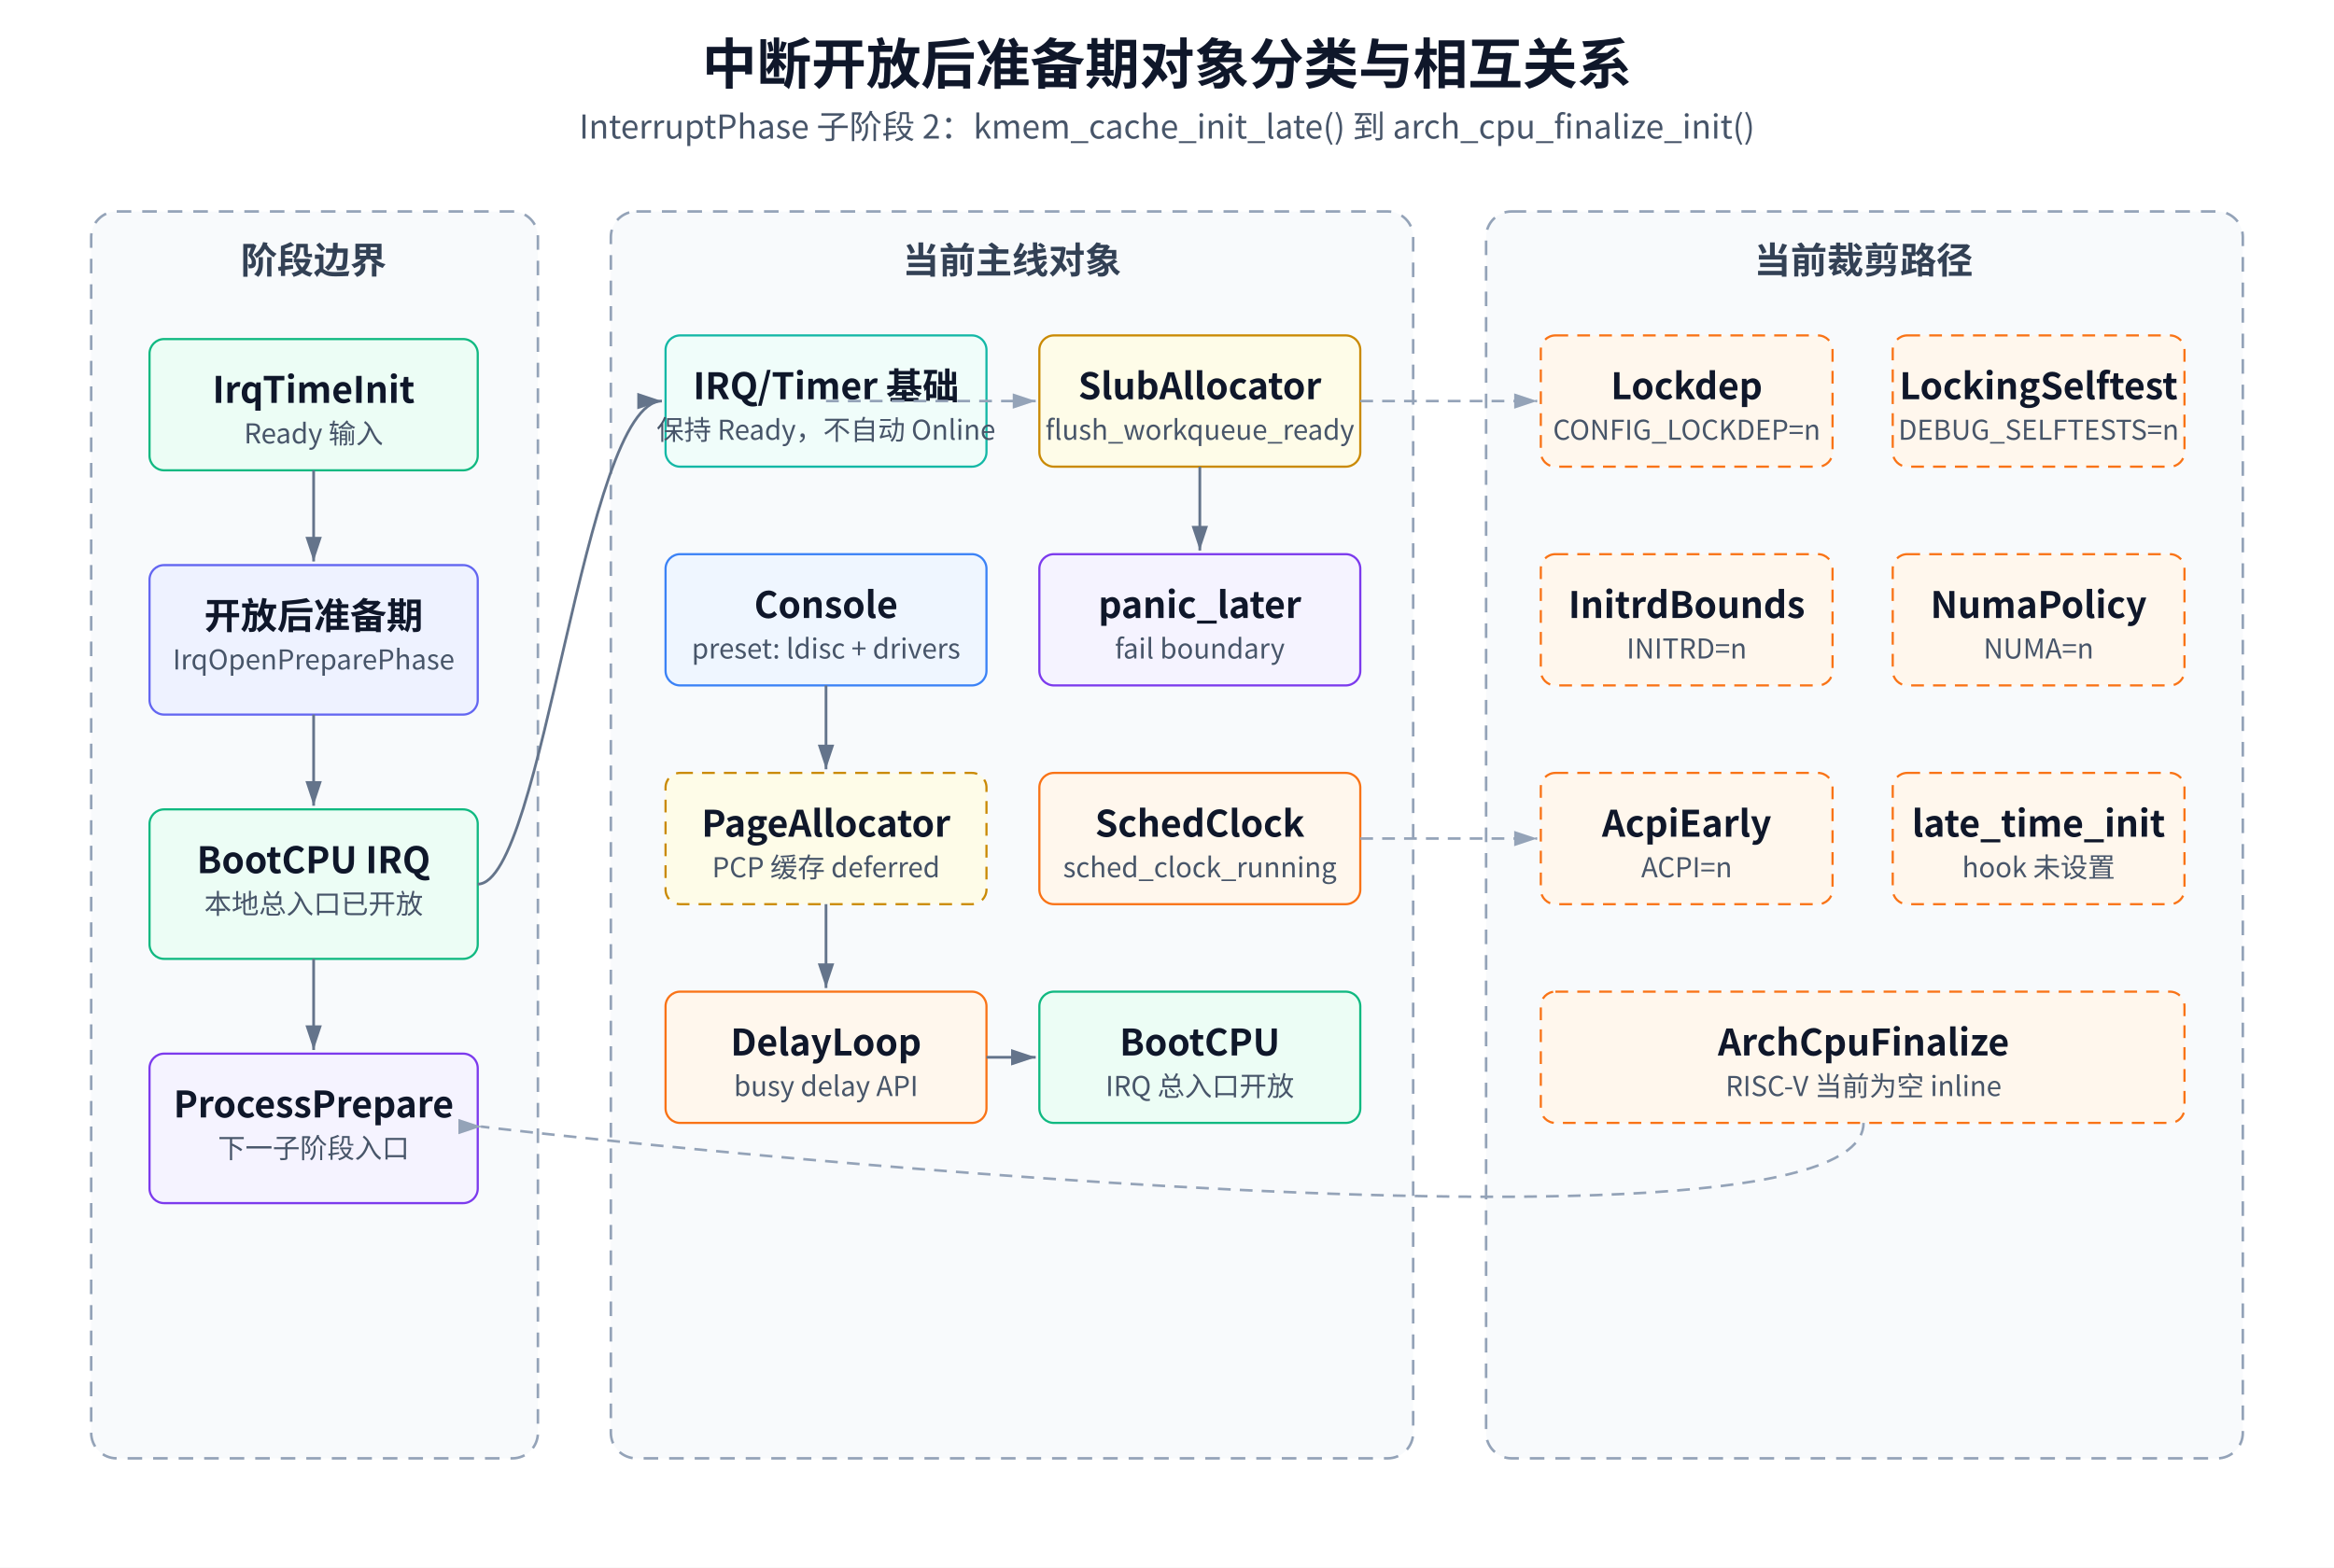
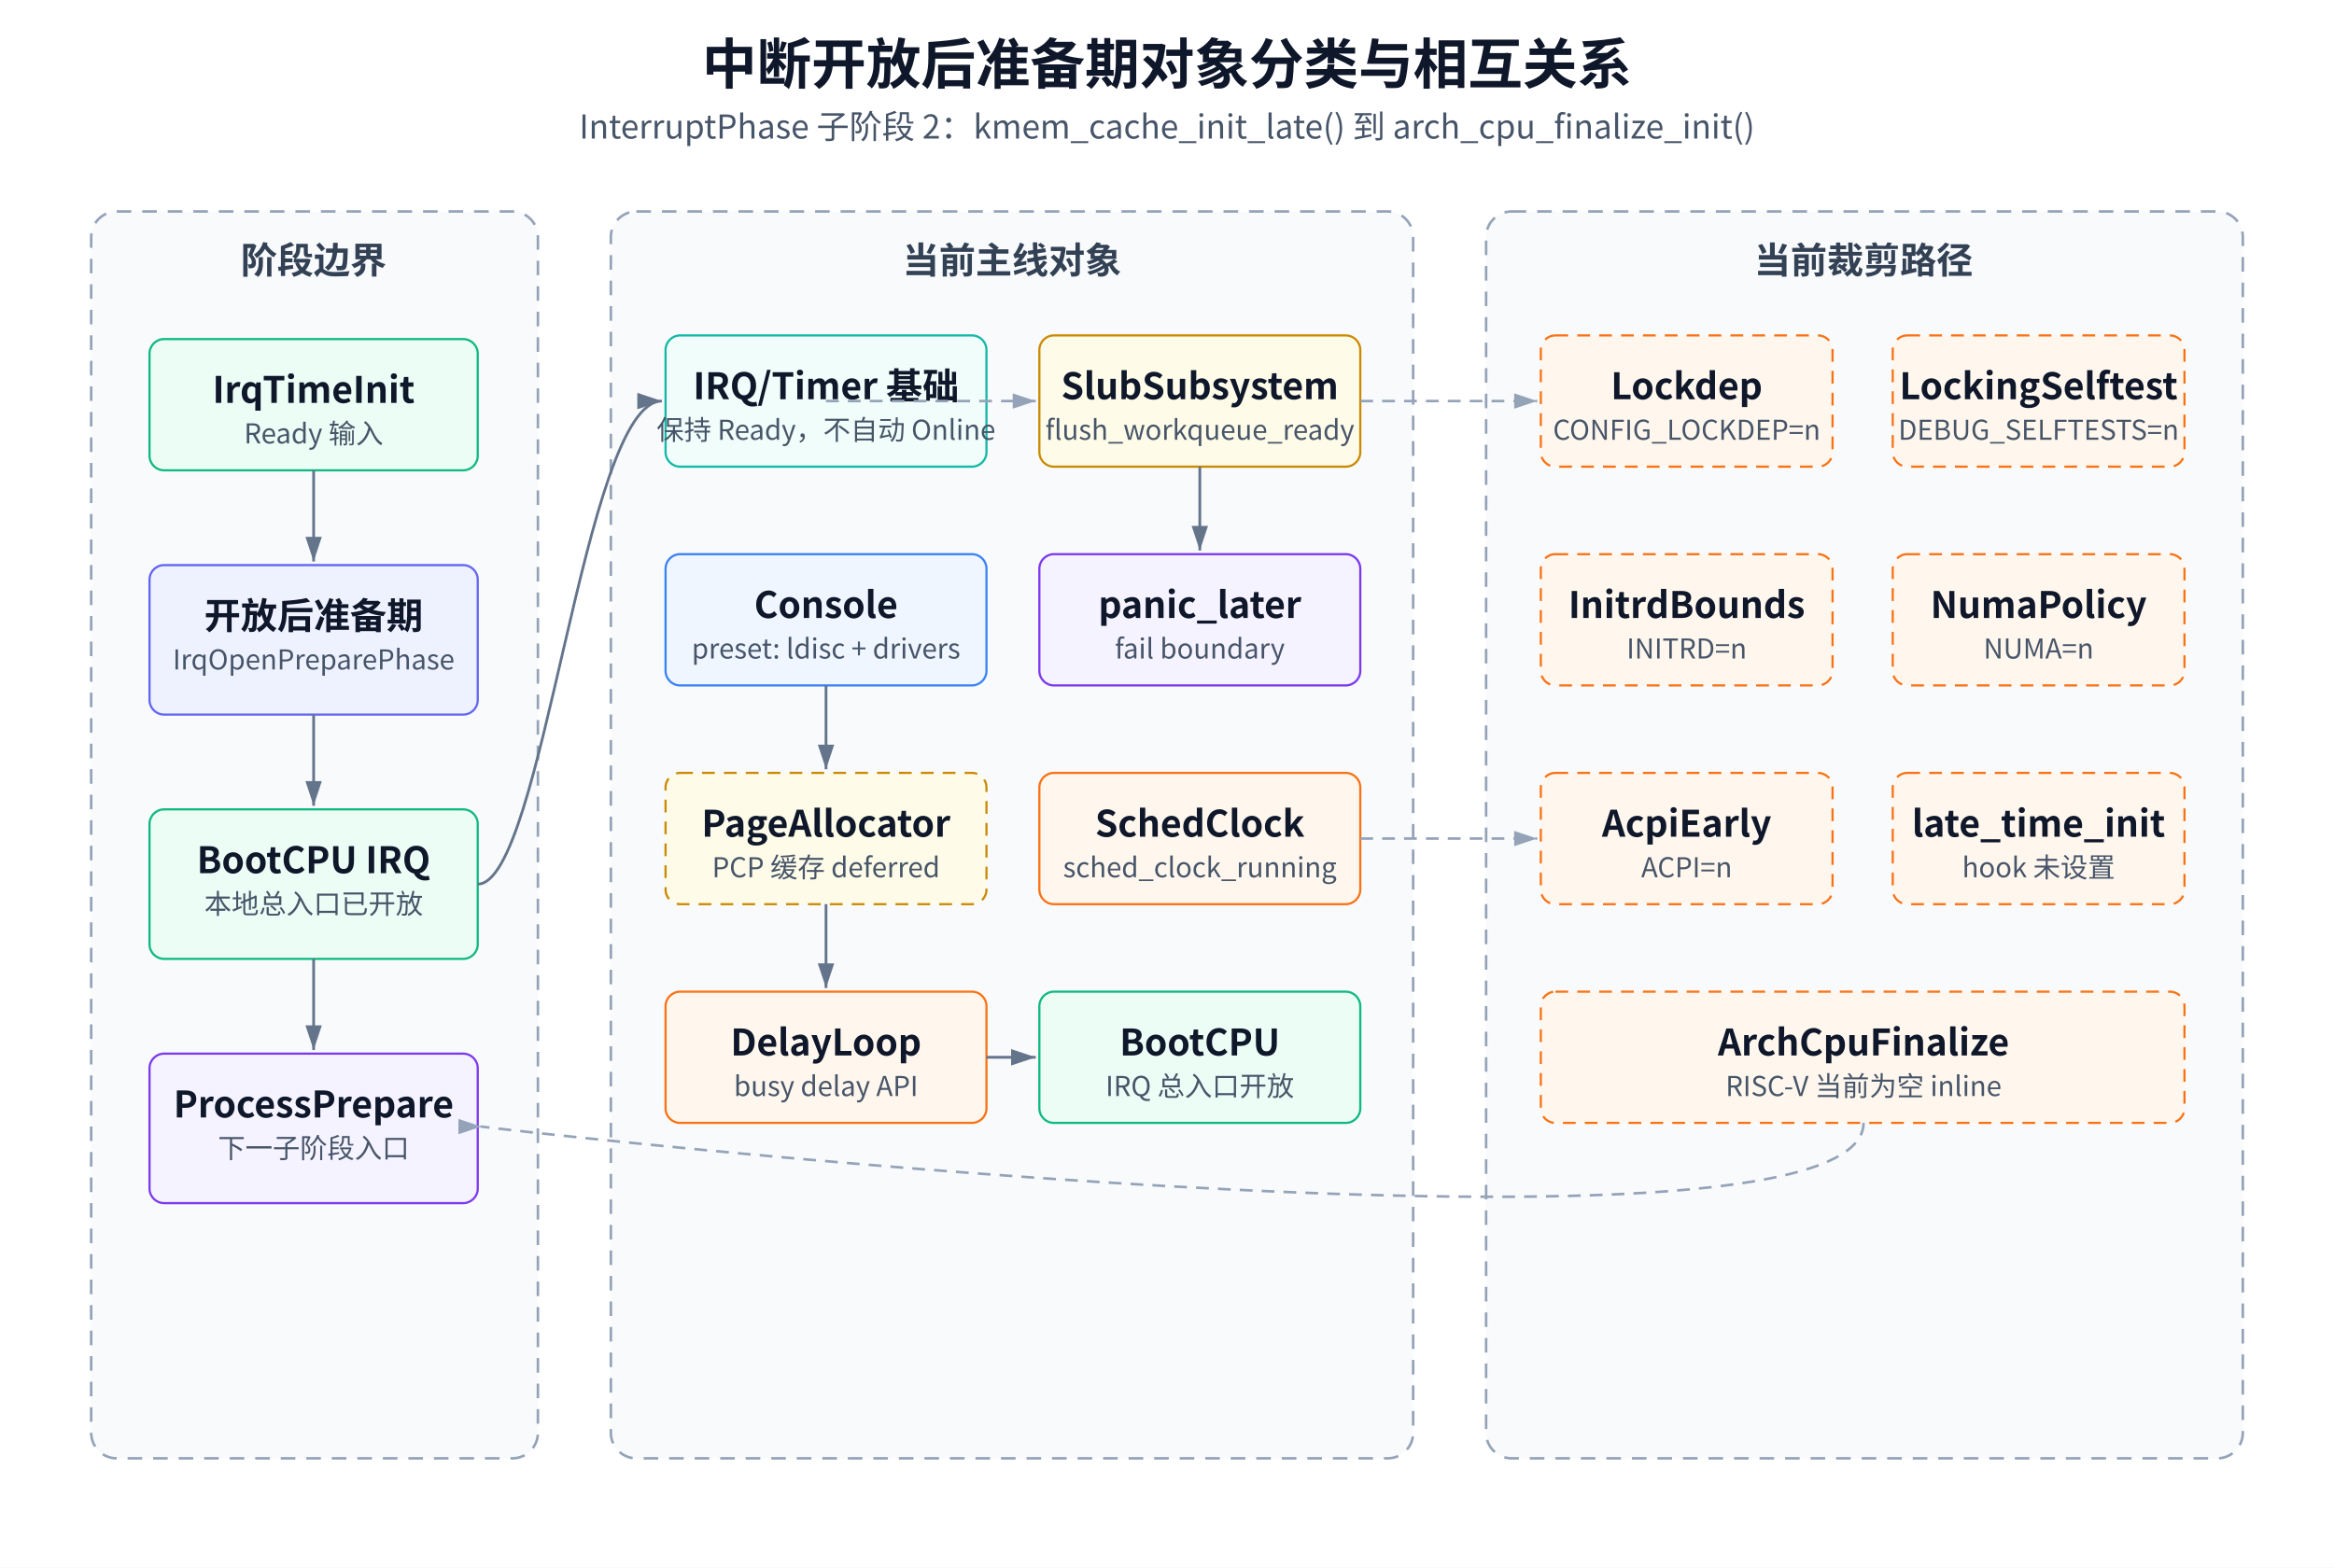
<svg xmlns="http://www.w3.org/2000/svg" width="1280" height="860" viewBox="0 0 1280 860" role="img" aria-labelledby="title desc">
  <defs>
    <style>
      text { font-family: "Microsoft YaHei", "Noto Sans CJK SC", "Source Han Sans SC", Arial, sans-serif; fill: #0f172a; }
      .title { font-size: 30px; font-weight: 600; }
      .subtitle { font-size: 18px; fill: #475569; }
      .group { fill: #f8fafc; stroke: #94a3b8; stroke-width: 1.4; stroke-dasharray: 8 6; }
      .box { fill: #ffffff; stroke: #334155; stroke-width: 1.2; }
      .phase { fill: #eef2ff; stroke: #6366f1; }
      .ready { fill: #ecfdf5; stroke: #10b981; }
      .irq { fill: #f0fdfa; stroke: #14b8a6; }
      .mm { fill: #fefce8; stroke: #ca8a04; }
      .console { fill: #eff6ff; stroke: #3b82f6; }
      .time { fill: #fff7ed; stroke: #f97316; }
      .trimmed { fill: #fff7ed; stroke: #f97316; stroke-dasharray: 7 5; }
      .deferred { fill: #fefce8; stroke: #ca8a04; stroke-dasharray: 7 5; }
      .checkpoint { fill: #f5f3ff; stroke: #7c3aed; }
      .label { font-size: 20px; font-weight: 600; dominant-baseline: middle; }
      .small { font-size: 15px; fill: #475569; dominant-baseline: middle; }
      .group-title { font-size: 20px; font-weight: 600; fill: #334155; }
      .edge { stroke: #64748b; stroke-width: 1.5; fill: none; marker-end: url(#arrow); }
      .edge-dash { stroke: #94a3b8; stroke-width: 1.4; fill: none; stroke-dasharray: 7 5; marker-end: url(#arrow2); }
    </style>
    <marker id="arrow" markerWidth="10" markerHeight="10" refX="9" refY="3" orient="auto" markerUnits="strokeWidth">
      <path d="M0,0 L0,6 L9,3 z" fill="#64748b" />
    </marker>
    <marker id="arrow2" markerWidth="10" markerHeight="10" refX="9" refY="3" orient="auto" markerUnits="strokeWidth">
      <path d="M0,0 L0,6 L9,3 z" fill="#94a3b8" />
    </marker>
  </defs>
  <rect x="0" y="0" width="1280" height="860" fill="#ffffff" />
  <text x="640" y="46" text-anchor="middle" class="title">中断开放后准备期对象分类与相互关系</text>
  <text x="640" y="76" text-anchor="middle" class="subtitle">InterruptPhase 子阶段 2：kmem_cache_init_late() 到 arch_cpu_finalize_init()</text>
  <rect x="50" y="116" width="245" height="684" rx="14" class="group" />
  <text x="172" y="150" text-anchor="middle" class="group-title">阶段边界</text>
  <rect x="82" y="186" width="180" height="72" rx="8" class="box ready" />
  <text x="172" y="214" text-anchor="middle" class="label">IrqTimeInit</text>
  <text x="172" y="238" text-anchor="middle" class="small">Ready 输入</text>
  <rect x="82" y="310" width="180" height="82" rx="8" class="box phase" />
  <text x="172" y="338" text-anchor="middle" class="label">开放后准备期</text>
  <text x="172" y="362" text-anchor="middle" class="small">IrqOpenPreparePhase</text>
  <rect x="82" y="444" width="180" height="82" rx="8" class="box ready" />
  <text x="172" y="472" text-anchor="middle" class="label">BootCPU IRQ</text>
  <text x="172" y="496" text-anchor="middle" class="small">本地总入口已开放</text>
  <rect x="82" y="578" width="180" height="82" rx="8" class="box checkpoint" />
  <text x="172" y="606" text-anchor="middle" class="label">ProcessPrepare</text>
  <text x="172" y="630" text-anchor="middle" class="small">下一子阶段入口</text>
  <path d="M172 258 L172 308" class="edge" />
  <path d="M172 392 L172 442" class="edge" />
  <path d="M172 526 L172 576" class="edge" />
  <rect x="335" y="116" width="440" height="684" rx="14" class="group" />
  <text x="555" y="150" text-anchor="middle" class="group-title">当前主线对象</text>
  <rect x="365" y="184" width="176" height="72" rx="8" class="box irq" />
  <text x="453" y="212" text-anchor="middle" class="label">IRQ/Timer 基础</text>
  <text x="453" y="236" text-anchor="middle" class="small">保持 Ready，不自动 Online</text>
  <rect x="570" y="184" width="176" height="72" rx="8" class="box mm" />
-   <text x="658" y="212" text-anchor="middle" class="label">SlubAllocator</text>
+   <text x="658" y="212" text-anchor="middle" class="label">SlubSubsystem</text>
  <text x="658" y="236" text-anchor="middle" class="small">flush_workqueue_ready</text>
  <rect x="365" y="304" width="176" height="72" rx="8" class="box console" />
  <text x="453" y="332" text-anchor="middle" class="label">Console</text>
  <text x="453" y="356" text-anchor="middle" class="small">preset: ldisc + drivers</text>
  <rect x="570" y="304" width="176" height="72" rx="8" class="box checkpoint" />
  <text x="658" y="332" text-anchor="middle" class="label">panic_later</text>
  <text x="658" y="356" text-anchor="middle" class="small">fail boundary</text>
  <rect x="365" y="424" width="176" height="72" rx="8" class="box deferred" />
  <text x="453" y="452" text-anchor="middle" class="label">PageAllocator</text>
  <text x="453" y="476" text-anchor="middle" class="small">PCP 缓存 deferred</text>
  <rect x="570" y="424" width="176" height="72" rx="8" class="box time" />
  <text x="658" y="452" text-anchor="middle" class="label">SchedClock</text>
  <text x="658" y="476" text-anchor="middle" class="small">sched_clock_running</text>
  <rect x="365" y="544" width="176" height="72" rx="8" class="box time" />
  <text x="453" y="572" text-anchor="middle" class="label">DelayLoop</text>
  <text x="453" y="596" text-anchor="middle" class="small">busy delay API</text>
  <rect x="570" y="544" width="176" height="72" rx="8" class="box ready" />
  <text x="658" y="572" text-anchor="middle" class="label">BootCPU</text>
  <text x="658" y="596" text-anchor="middle" class="small">IRQ 总入口开放</text>
  <rect x="815" y="116" width="415" height="684" rx="14" class="group" />
  <text x="1022" y="150" text-anchor="middle" class="group-title">当前裁剪路径</text>
  <rect x="845" y="184" width="160" height="72" rx="8" class="box trimmed" />
  <text x="925" y="212" text-anchor="middle" class="label">Lockdep</text>
  <text x="925" y="236" text-anchor="middle" class="small">CONFIG_LOCKDEP=n</text>
  <rect x="1038" y="184" width="160" height="72" rx="8" class="box trimmed" />
  <text x="1118" y="212" text-anchor="middle" class="label">LockingSelftest</text>
  <text x="1118" y="236" text-anchor="middle" class="small">DEBUG_SELFTESTS=n</text>
  <rect x="845" y="304" width="160" height="72" rx="8" class="box trimmed" />
  <text x="925" y="332" text-anchor="middle" class="label">InitrdBounds</text>
  <text x="925" y="356" text-anchor="middle" class="small">INITRD=n</text>
  <rect x="1038" y="304" width="160" height="72" rx="8" class="box trimmed" />
  <text x="1118" y="332" text-anchor="middle" class="label">NumaPolicy</text>
  <text x="1118" y="356" text-anchor="middle" class="small">NUMA=n</text>
  <rect x="845" y="424" width="160" height="72" rx="8" class="box trimmed" />
  <text x="925" y="452" text-anchor="middle" class="label">AcpiEarly</text>
  <text x="925" y="476" text-anchor="middle" class="small">ACPI=n</text>
  <rect x="1038" y="424" width="160" height="72" rx="8" class="box trimmed" />
  <text x="1118" y="452" text-anchor="middle" class="label">late_time_init</text>
  <text x="1118" y="476" text-anchor="middle" class="small">hook 未设置</text>
  <rect x="845" y="544" width="353" height="72" rx="8" class="box trimmed" />
  <text x="1022" y="572" text-anchor="middle" class="label">ArchCpuFinalize</text>
  <text x="1022" y="596" text-anchor="middle" class="small">RISC-V 当前为空 inline</text>
  <path d="M262 485 C298 485, 320 220, 363 220" class="edge" />
  <path d="M453 220 L568 220" class="edge-dash" />
  <path d="M746 220 C790 220, 814 220, 843 220" class="edge-dash" />
  <path d="M658 256 L658 302" class="edge" />
  <path d="M453 376 L453 422" class="edge" />
  <path d="M453 496 L453 542" class="edge" />
  <path d="M541 580 L568 580" class="edge" />
  <path d="M746 460 C800 460, 810 460, 843 460" class="edge-dash" />
  <path d="M1022 616 C1022 706, 260 618, 264 618" class="edge-dash" />
</svg>
